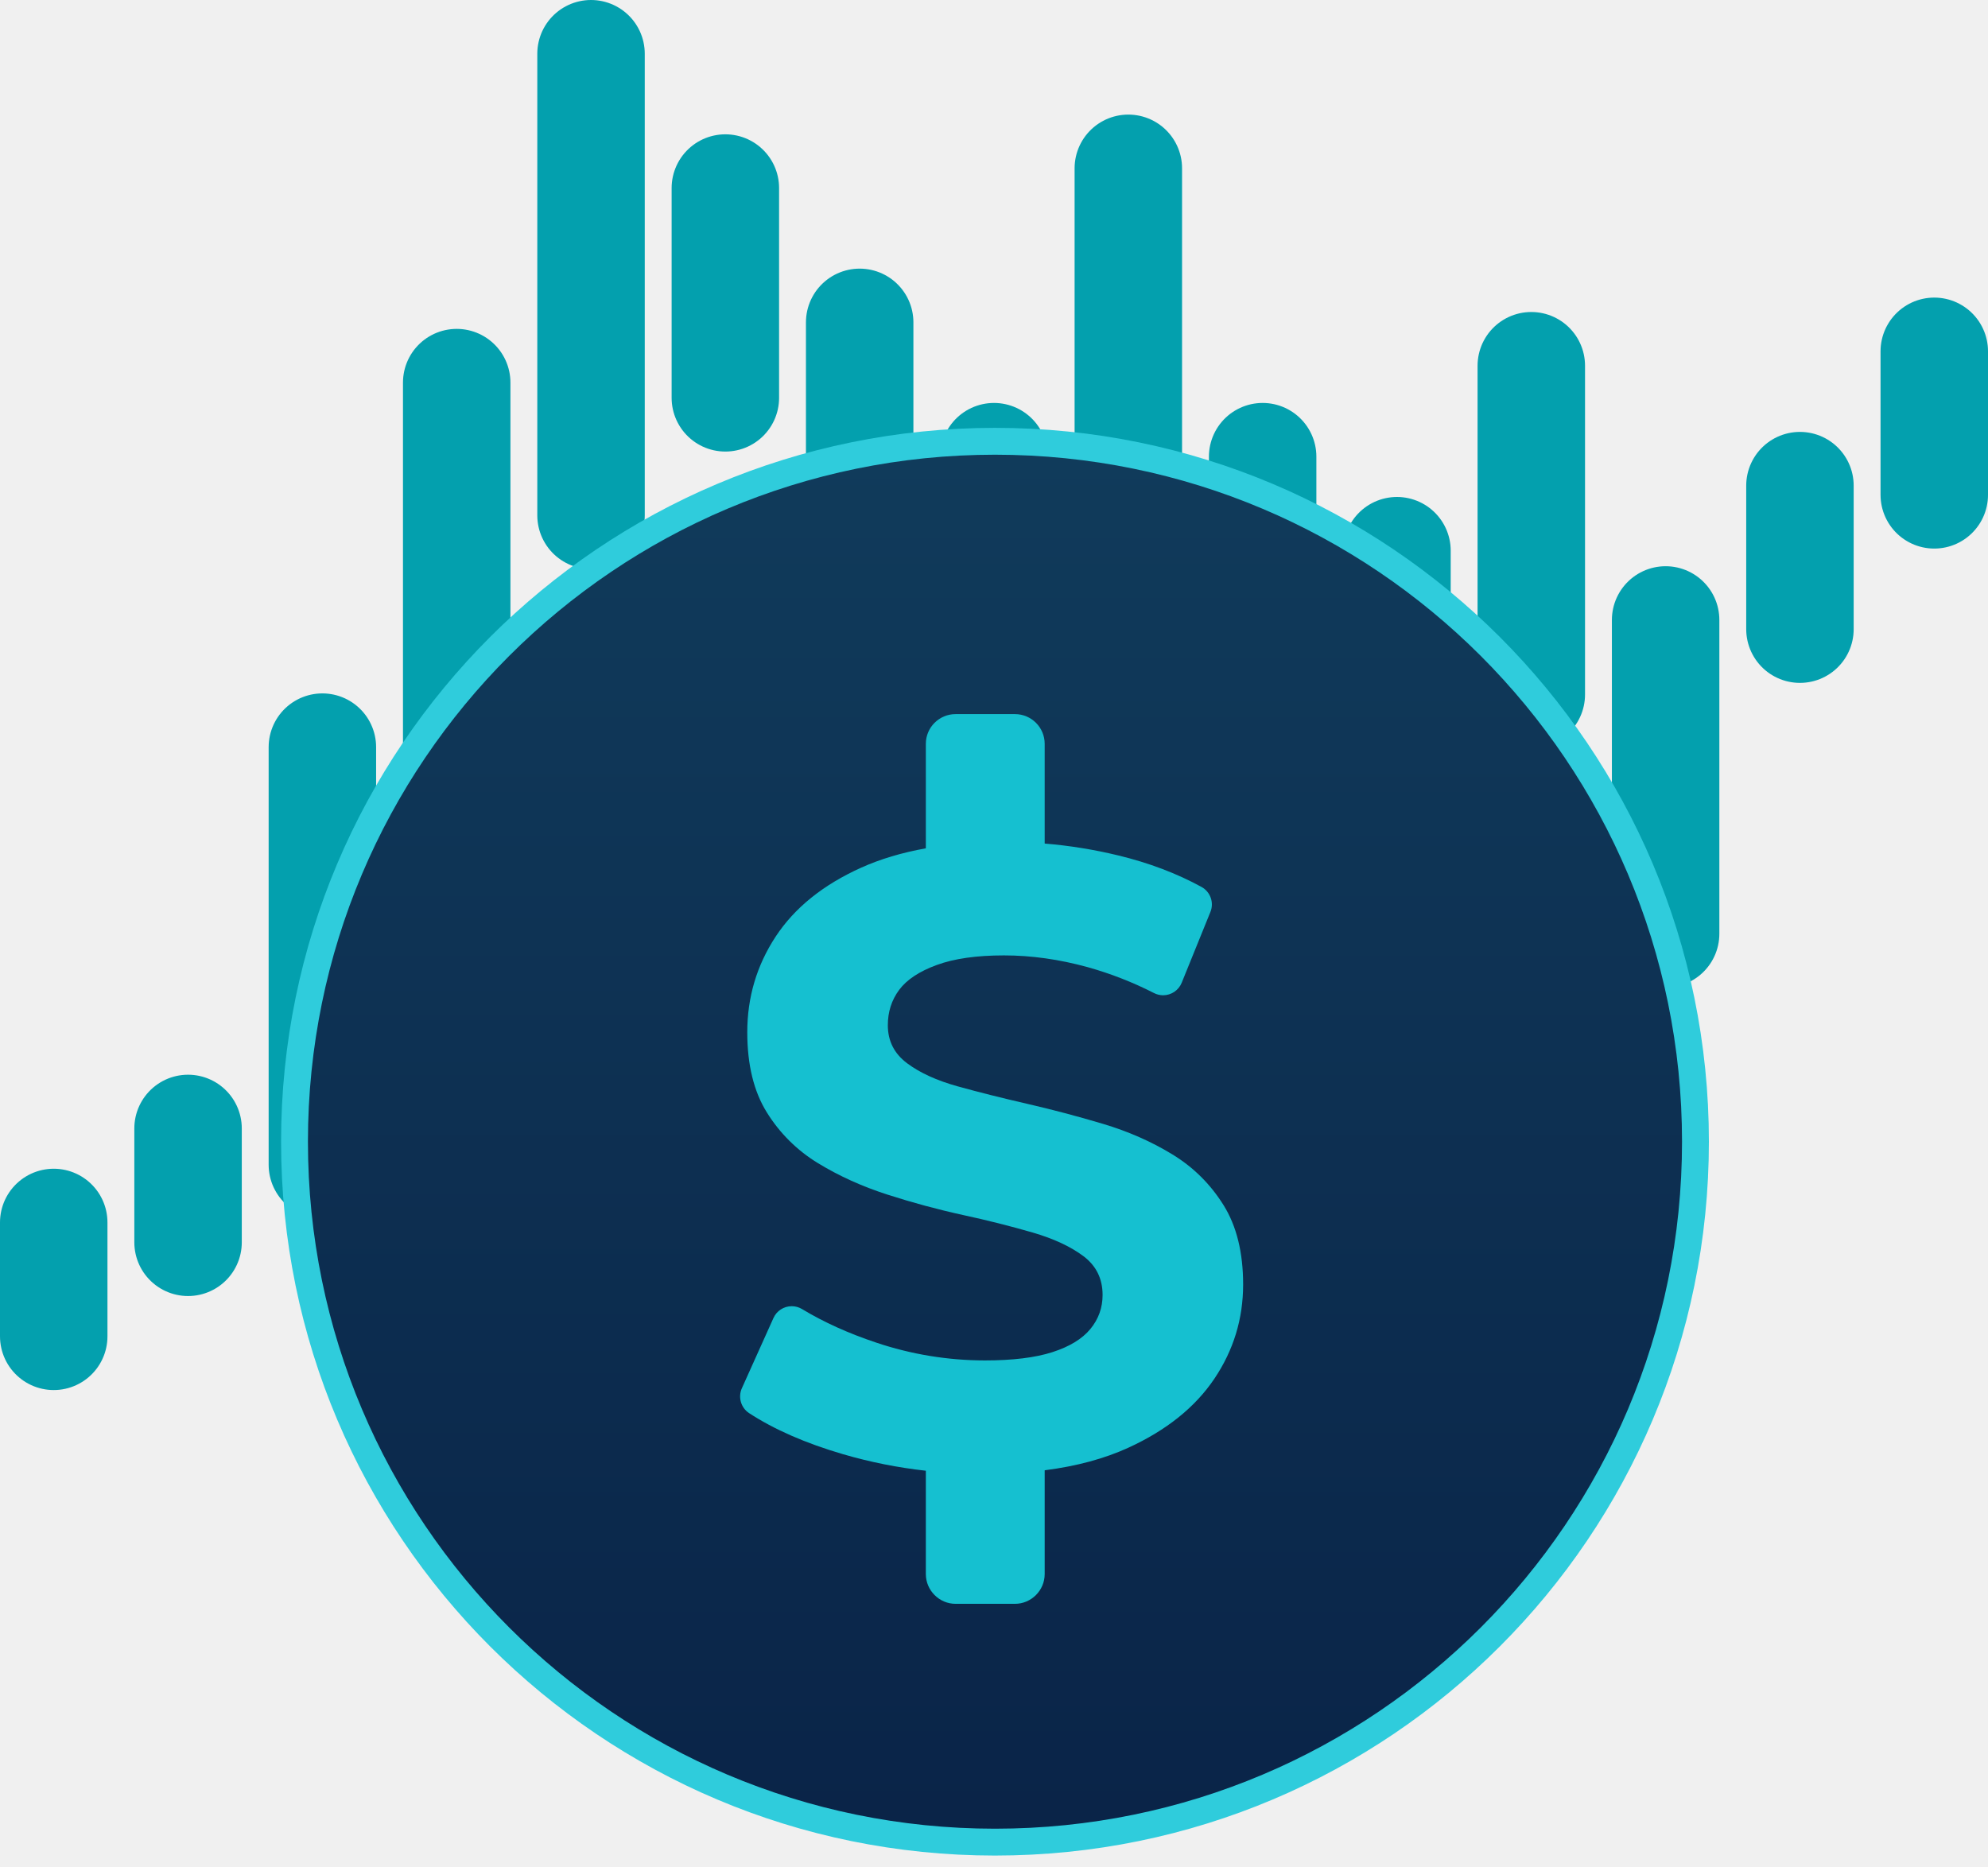
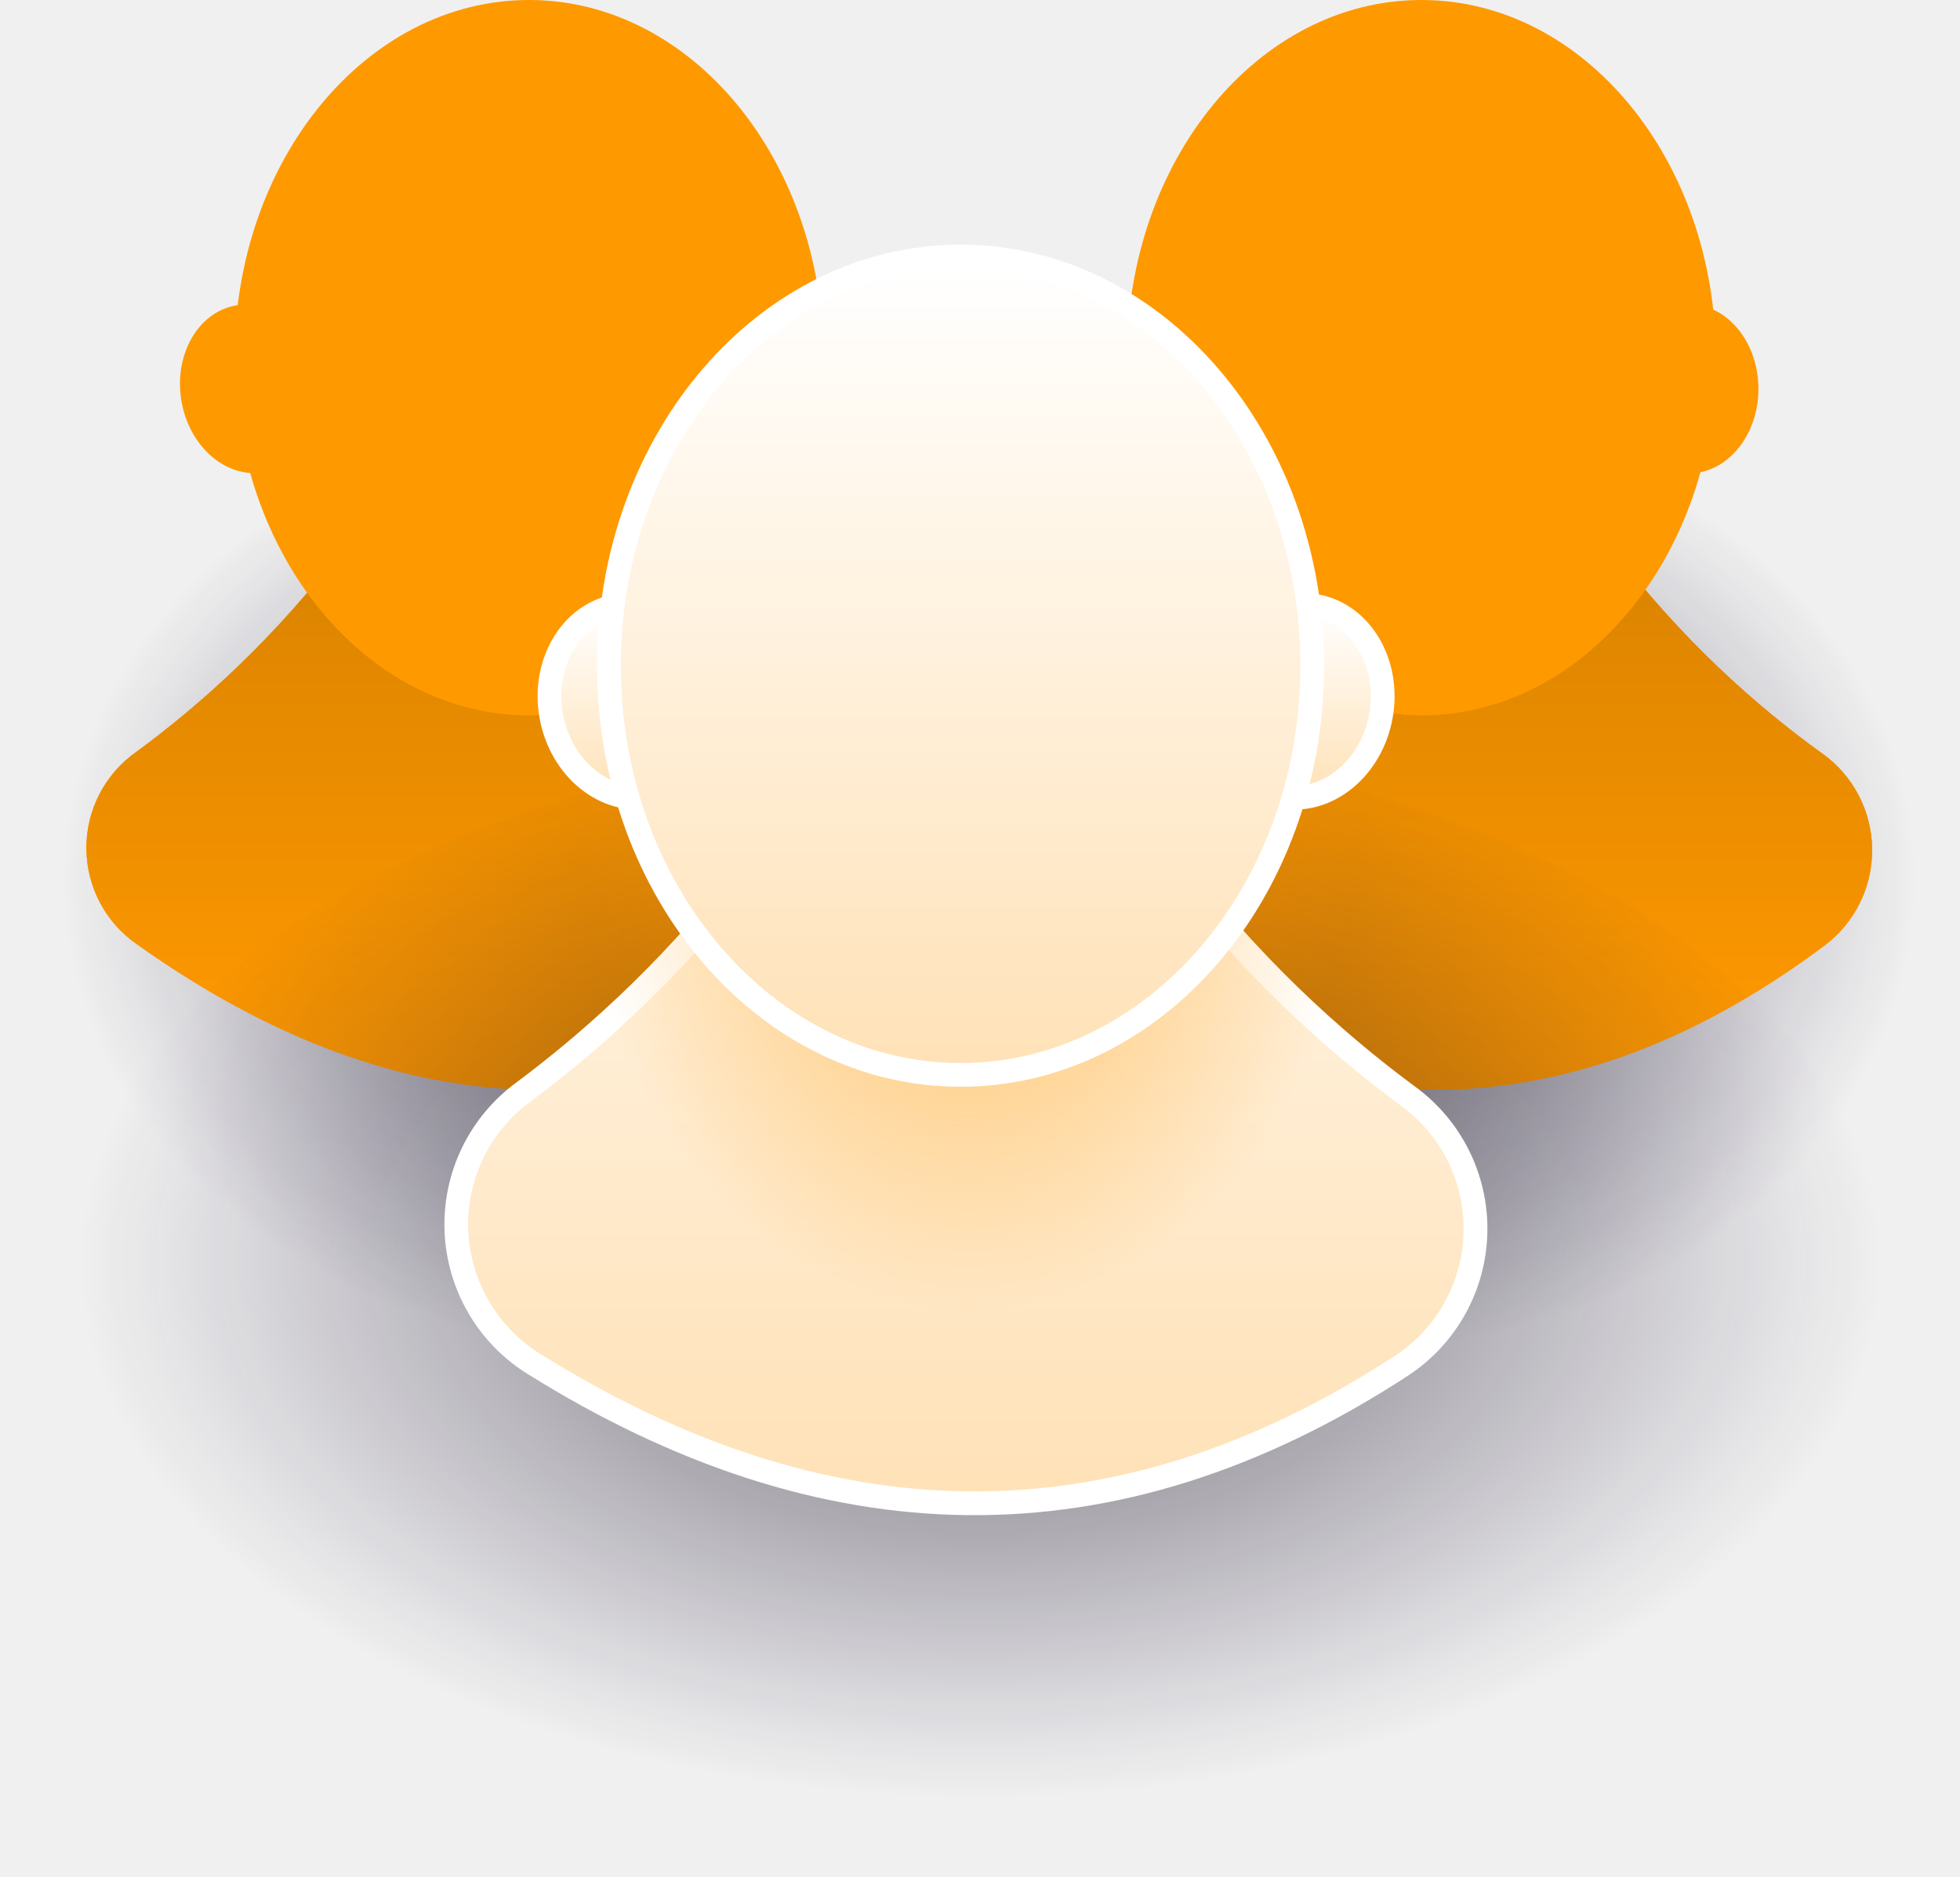
- <svg xmlns="http://www.w3.org/2000/svg" width="100%" height="100%" viewBox="0 0 148 139" version="1.1" xml:space="preserve" style="fill-rule:evenodd;clip-rule:evenodd;stroke-linecap:round;stroke-linejoin:round;stroke-miterlimit:1.5;">
-   <g transform="matrix(1,0,0,1,-1.707,0)">
-     <g id="lines1">
-       <path d="M15.707,84.014L15.707,92.492M35.707,28.486L35.707,57.777M55.707,14L55.707,29.619M75.707,34L75.707,49.619M95.707,34L95.707,53.643M115.707,27.229L115.707,51.707M135.707,36.156L135.707,46.842" style="fill:none;stroke:rgb(3,160,174);stroke-width:8px;" />
-     </g>
-     <g id="lines2">
-       <path d="M25.707,55.625L25.707,86.719M5.707,91.014L5.707,99.492M45.707,4L45.707,38.369M65.707,24L65.707,39.619M85.707,12.531L85.707,73.842M105.707,41L105.707,51.707M125.707,46.156L125.707,69.52M145.707,26.156L145.707,36.842" style="fill:none;stroke:rgb(3,160,174);stroke-width:8px;" />
-     </g>
-     <circle cx="75.78" cy="85.002" r="52.148" style="fill:url(#_Linear1);stroke:url(#_Linear2);stroke-width:2px;stroke-linecap:square;" />
-     <path d="M70.633,109.499C68.553,109.269 66.497,108.859 64.488,108.274C61.685,107.455 59.342,106.429 57.456,105.198C56.861,104.793 56.641,104.013 56.937,103.357C57.547,101.991 58.591,99.675 59.289,98.127C59.529,97.593 60.062,97.249 60.648,97.249C60.925,97.249 61.196,97.326 61.432,97.472C63.052,98.448 64.884,99.274 66.925,99.955C69.533,100.834 72.265,101.283 75.017,101.287C77.096,101.287 78.775,101.081 80.054,100.67C81.332,100.258 82.274,99.684 82.881,98.947C83.487,98.211 83.791,97.366 83.791,96.413C83.791,95.199 83.314,94.235 82.361,93.52C81.408,92.806 80.151,92.221 78.591,91.766C76.884,91.274 75.161,90.84 73.424,90.466C71.516,90.048 69.629,89.538 67.77,88.939C65.885,88.332 64.163,87.552 62.603,86.599C61.057,85.659 59.754,84.367 58.801,82.829C57.826,81.27 57.339,79.276 57.339,76.85C57.339,74.25 58.043,71.878 59.451,69.733C60.859,67.589 62.982,65.877 65.82,64.599C67.242,63.959 68.846,63.479 70.633,63.159L70.633,55.379C70.633,54.158 71.624,53.167 72.845,53.167L77.268,53.167C78.489,53.167 79.48,54.158 79.48,55.379L79.48,62.804C81.325,62.956 83.152,63.251 84.96,63.689C87.252,64.244 89.321,65.028 91.169,66.042C91.822,66.41 92.1,67.205 91.817,67.899C91.252,69.301 90.304,71.632 89.68,73.169C89.453,73.73 88.905,74.099 88.299,74.099C88.063,74.099 87.831,74.043 87.621,73.936C86.044,73.131 84.391,72.485 82.686,72.008C80.563,71.423 78.483,71.131 76.446,71.131C74.41,71.131 72.742,71.369 71.442,71.846C70.142,72.322 69.211,72.94 68.647,73.698C68.084,74.456 67.803,75.334 67.803,76.33C67.803,77.5 68.279,78.442 69.232,79.157C70.186,79.872 71.442,80.446 73.002,80.88C74.562,81.313 76.284,81.746 78.169,82.179C80.054,82.613 81.938,83.111 83.823,83.674C85.708,84.237 87.43,84.996 88.99,85.949C90.55,86.902 91.817,88.159 92.792,89.718C93.767,91.278 94.254,93.25 94.254,95.633C94.254,98.189 93.539,100.529 92.11,102.652C90.68,104.775 88.546,106.486 85.708,107.786C83.926,108.602 81.851,109.162 79.48,109.466L79.48,117.196C79.479,118.409 78.481,119.407 77.268,119.408L72.845,119.408C71.632,119.407 70.634,118.409 70.633,117.196L70.633,109.499Z" style="fill:rgb(21,192,208);" />
+ <svg xmlns="http://www.w3.org/2000/svg" viewBox="0 0 165 158" xml:space="preserve" style="fill-rule:evenodd;clip-rule:evenodd;stroke-linecap:round;stroke-linejoin:round;stroke-miterlimit:1.5">
+   <g id="person1">
+     <path d="M45.622,35.618c30.103,0 54.542,18.68 54.542,41.689c0,23.01 -24.439,41.69 -54.542,41.69c-30.103,0 -41.692,-18.744 -41.692,-41.753c0,-23.009 11.589,-41.626 41.692,-41.626Z" style="fill:url(#_Radial1);" />
+     <path d="M78.299,63.439c2.605,1.829 4.177,4.795 4.229,7.978c0.052,3.183 -1.422,6.198 -3.967,8.111c-22.346,16.745 -44.696,15.836 -67.046,-0.048c-2.644,-1.835 -4.228,-4.844 -4.242,-8.064c-0.015,-3.219 1.542,-6.242 4.171,-8.101c10.616,-7.784 25.846,-22.829 32.377,-48.625c0,0 0.314,-7.546 0.899,-4.207c0.585,-3.339 0.899,4.207 0.899,4.207c6.584,26.005 22.008,41.084 32.68,48.749Z" style="fill:#FF9900" />
+     <path d="M78.299,63.439c2.605,1.829 4.177,4.795 4.229,7.978c0.052,3.183 -1.422,6.198 -3.967,8.111c-22.346,16.745 -44.696,15.836 -67.046,-0.048c-2.644,-1.835 -4.228,-4.844 -4.242,-8.064c-0.015,-3.219 1.542,-6.242 4.171,-8.101c10.616,-7.784 25.846,-22.829 32.377,-48.625c0,0 0.314,-7.546 0.899,-4.207c0.585,-3.339 0.899,4.207 0.899,4.207c6.584,26.005 22.008,41.084 32.68,48.749Z" style="fill:url(#_Linear2);" />
+     <path d="M19.95,25.696c3.197,-0.498 6.284,2.249 6.889,6.132c0.605,3.883 -1.499,7.44 -4.696,7.939c-3.197,0.498 -6.283,-2.25 -6.889,-6.133c-0.605,-3.882 1.499,-7.439 4.696,-7.938Z" style="fill:#FF9900;" />
+     <ellipse cx="67.991" cy="32.731" rx="5.862" ry="7.12" style="fill:none;" />
+     <ellipse cx="44.537" cy="30.109" rx="24.79" ry="30.109" style="fill:#FF9900;" />
+   </g>
+   <g id="person2">
+     <path d="M120.743,35.618c30.103,0 41.214,18.68 41.214,41.689c0,23.01 -11.111,41.69 -41.214,41.69c-30.103,0 -54.542,-18.68 -54.542,-41.69c0,-23.009 24.439,-41.689 54.542,-41.689Z" style="fill:url(#_Radial3);" />
+     <path d="M153.353,63.39c2.621,1.844 4.202,4.832 4.251,8.037c0.049,3.204 -1.439,6.239 -4.003,8.162c-22.29,16.661 -44.584,15.758 -66.878,-0.047c-2.666,-1.844 -4.264,-4.873 -4.282,-8.114c-0.018,-3.242 1.547,-6.288 4.192,-8.162c10.613,-7.799 25.792,-22.835 32.309,-48.576c0,0 0.314,-7.546 0.899,-4.207c0.585,-3.339 0.899,4.207 0.899,4.207c6.57,25.951 21.943,41.021 32.613,48.7Z" style="fill:#FF9900" />
+     <path d="M153.353,63.39c2.621,1.844 4.202,4.832 4.251,8.037c0.049,3.204 -1.439,6.239 -4.003,8.162c-22.29,16.661 -44.584,15.758 -66.878,-0.047c-2.666,-1.844 -4.264,-4.873 -4.282,-8.114c-0.018,-3.242 1.547,-6.288 4.192,-8.162c10.613,-7.799 25.792,-22.835 32.309,-48.576c0,0 0.314,-7.546 0.899,-4.207c0.585,-3.339 0.899,4.207 0.899,4.207c6.57,25.951 21.943,41.021 32.613,48.7Z" style="fill:url(#_Linear4);" />
+     <ellipse cx="142.168" cy="32.731" rx="5.862" ry="7.12" style="fill:#FF9900;" />
+     <path d="M144.26,25.704c3.193,0.521 5.271,4.093 4.638,7.972c-0.633,3.878 -3.739,6.604 -6.933,6.083c-3.193,-0.522 -5.271,-4.094 -4.638,-7.972c0.633,-3.879 3.739,-6.604 6.933,-6.083Z" style="fill:none;" />
+     <ellipse cx="119.658" cy="30.109" rx="24.79" ry="30.109" style="fill:#FF9900;" />
+   </g>
+   <g id="person3">
+     <ellipse cx="82.163" cy="110.033" rx="77.933" ry="47.694" style="fill:url(#_Radial5);" />
+     <path d="M118.476,92.233c3.696,2.658 5.842,6.969 5.736,11.521c-0.107,4.552 -2.453,8.757 -6.27,11.239c-24.333,15.855 -48.677,15.01 -73.021,-0.197c-3.899,-2.43 -6.335,-6.639 -6.5,-11.231c-0.164,-4.591 1.964,-8.964 5.68,-11.667c12.484,-9.313 28.672,-26.109 35.911,-53.5c0,0 0.375,-8.633 1.074,-4.813c0.698,-3.82 1.073,4.813 1.073,4.813c7.321,27.701 23.794,44.565 36.317,53.835Z" style="fill:url(#_Linear6);stroke:white;stroke-width:2px;" />
+     <ellipse cx="81.403" cy="72.154" rx="33.499" ry="43.778" style="fill:url(#_Radial7);" />
+     <path d="M51.846,51.023c3.801,-0.69 7.539,2.342 8.341,6.766c0.802,4.423 -1.633,8.574 -5.435,9.264c-3.802,0.689 -7.54,-2.343 -8.342,-6.766c-0.802,-4.424 1.634,-8.575 5.436,-9.264Z" style="fill:url(#_Linear8);stroke:white;stroke-width:2px;" />
+     <path d="M110.804,51.021c3.803,0.685 6.243,4.833 5.446,9.258c-0.798,4.424 -4.532,7.46 -8.335,6.775c-3.802,-0.685 -6.242,-4.833 -5.445,-9.258c0.797,-4.424 4.531,-7.46 8.334,-6.775Z" style="fill:url(#_Linear9);stroke:white;stroke-width:2px;" />
+     <ellipse cx="80.867" cy="56.038" rx="29.604" ry="34.445" style="fill:url(#_Linear10);stroke:white;stroke-width:2px;" />
  </g>
  <defs>
-     <linearGradient id="_Linear1" x1="0" y1="0" x2="1" y2="0" gradientUnits="userSpaceOnUse" gradientTransform="matrix(-3.86521e-14,100.957,-100.957,-3.86521e-14,82.065,34.011)">
-       <stop offset="0" style="stop-color:rgb(16,59,91);stop-opacity:1" />
-       <stop offset="1" style="stop-color:rgb(10,36,72);stop-opacity:1" />
+     <radialGradient id="_Radial1" cx="0" cy="0" r="1" gradientUnits="userSpaceOnUse" gradientTransform="matrix(-47.2623,0,0,-39.444,52.2711,74.0608)">
+       <stop offset="0" style="stop-color:black;stop-opacity:0.6" />
+       <stop offset="1" style="stop-color:#20133E;stop-opacity:0" />
+     </radialGradient>
+     <linearGradient id="_Linear2" x1="0" y1="0" x2="1" y2="0" gradientUnits="userSpaceOnUse" gradientTransform="matrix(3.98459e-15,65.0732,-65.0732,3.98459e-15,44.4396,23.9149)">
+       <stop offset="0" style="stop-color:#C77700;stop-opacity:1" />
+       <stop offset="1" style="stop-color:#FF9900;stop-opacity:1" />
    </linearGradient>
-     <linearGradient id="_Linear2" x1="0" y1="0" x2="1" y2="0" gradientUnits="userSpaceOnUse" gradientTransform="matrix(104.296,0,0,104.296,23.632,85.002)">
-       <stop offset="0" style="stop-color:rgb(47,204,220);stop-opacity:1" />
-       <stop offset="1" style="stop-color:rgb(47,204,220);stop-opacity:1" />
+     <radialGradient id="_Radial3" cx="0" cy="0" r="1" gradientUnits="userSpaceOnUse" gradientTransform="matrix(-47.0275,0,0,-39.444,114.302,74.0608)">
+       <stop offset="0" style="stop-color:black;stop-opacity:0.6" />
+       <stop offset="1" style="stop-color:#20133E;stop-opacity:0" />
+     </radialGradient>
+     <linearGradient id="_Linear4" x1="0" y1="0" x2="1" y2="0" gradientUnits="userSpaceOnUse" gradientTransform="matrix(3.97971e-15,65.0735,-64.9936,3.9846e-15,119.562,23.915)">
+       <stop offset="0" style="stop-color:#C77700;stop-opacity:1" />
+       <stop offset="1" style="stop-color:#FF9900;stop-opacity:1" />
+     </linearGradient>
+     <radialGradient id="_Radial5" cx="0" cy="0" r="1" gradientUnits="userSpaceOnUse" gradientTransform="matrix(-76.5487,0,0,-45.1251,82.526,106.319)">
+       <stop offset="0" style="stop-color:black;stop-opacity:0.6" />
+       <stop offset="1" style="stop-color:#20133E;stop-opacity:0" />
+     </radialGradient>
+     <linearGradient id="_Linear6" x1="0" y1="0" x2="1" y2="0" gradientUnits="userSpaceOnUse" gradientTransform="matrix(-3.17988e-14,90.9291,-83.0566,-3.48128e-14,86.4846,33.6517)">
+       <stop offset="0" style="stop-color:white;stop-opacity:1" />
+       <stop offset="1" style="stop-color:#FFE2B8;stop-opacity:1" />
+     </linearGradient>
+     <radialGradient id="_Radial7" cx="0" cy="0" r="1" gradientUnits="userSpaceOnUse" gradientTransform="matrix(-32.9039,0,0,-41.42,81.559,68.7446)">
+       <stop offset="0" style="stop-color:#FF9900;stop-opacity:0.6" />
+       <stop offset="1" style="stop-color:#FF9900;stop-opacity:0" />
+     </radialGradient>
+     <linearGradient id="_Linear8" x1="0" y1="0" x2="1" y2="0" gradientUnits="userSpaceOnUse" gradientTransform="matrix(-5.21898e-15,15.706,-13.6317,-6.01317e-15,54.1472,51.1051)">
+       <stop offset="0" style="stop-color:white;stop-opacity:1" />
+       <stop offset="1" style="stop-color:#FFE2B8;stop-opacity:1" />
+     </linearGradient>
+     <linearGradient id="_Linear9" x1="0" y1="0" x2="1" y2="0" gradientUnits="userSpaceOnUse" gradientTransform="matrix(-5.21869e-15,15.7065,-13.6309,-6.01334e-15,110.209,51.1045)">
+       <stop offset="0" style="stop-color:white;stop-opacity:1" />
+       <stop offset="1" style="stop-color:#FFE2B8;stop-opacity:1" />
+     </linearGradient>
+     <linearGradient id="_Linear10" x1="0" y1="0" x2="1" y2="0" gradientUnits="userSpaceOnUse" gradientTransform="matrix(-2.19425e-14,66.6845,-57.3125,-2.55306e-14,84.4349,22.3572)">
+       <stop offset="0" style="stop-color:white;stop-opacity:1" />
+       <stop offset="1" style="stop-color:#FFE2B8;stop-opacity:1" />
    </linearGradient>
  </defs>
+   <style type="text/css">
+         #person1,
+         #person2,
+         #person3 {
+             transform-box: fill-box;
+             transform-origin: center;
+         }
+         #person1,
+         #person2,
+         #person3 {
+             transform: translateX(0);
+             transition: 0.5s ease-in;
+         }
+         svg:hover #person1 {
+             transform: translateX(10px);
+         }
+         svg:hover #person2 {
+             transform: translateX(-10px);
+         }
+         svg:hover #person3 {
+             transform: scale(0.95);
+         }
+     </style>
</svg>
